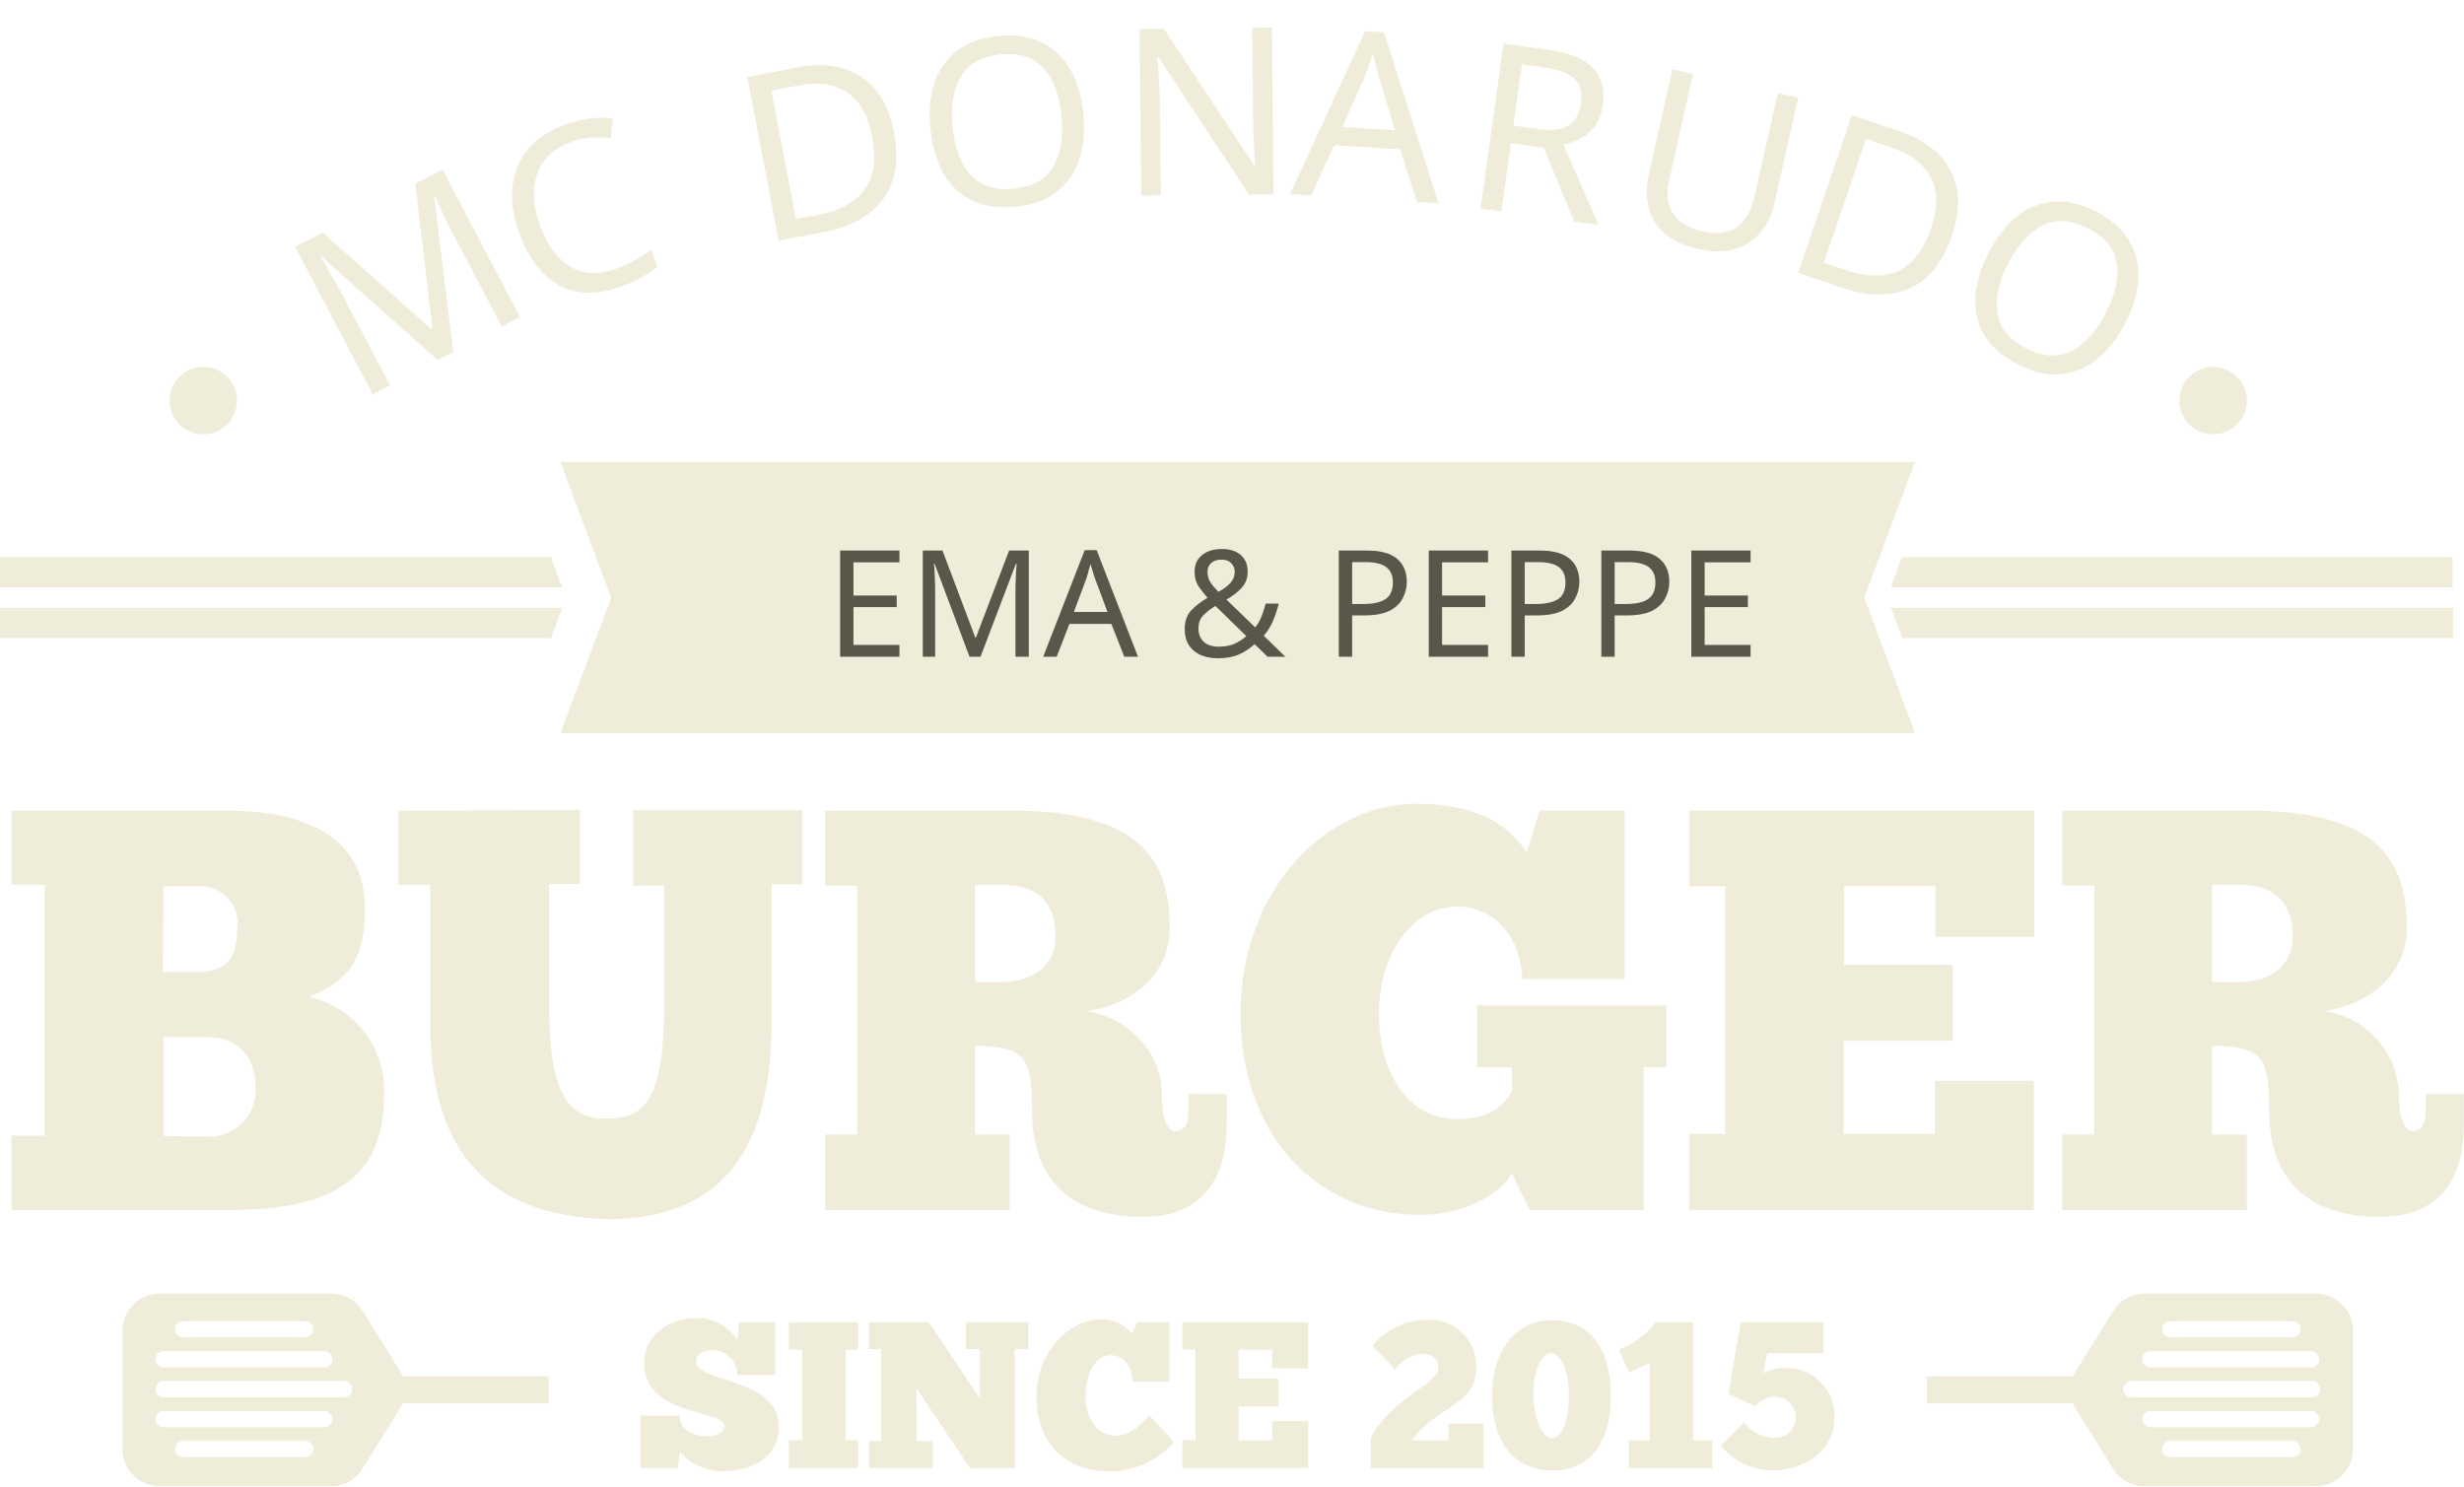
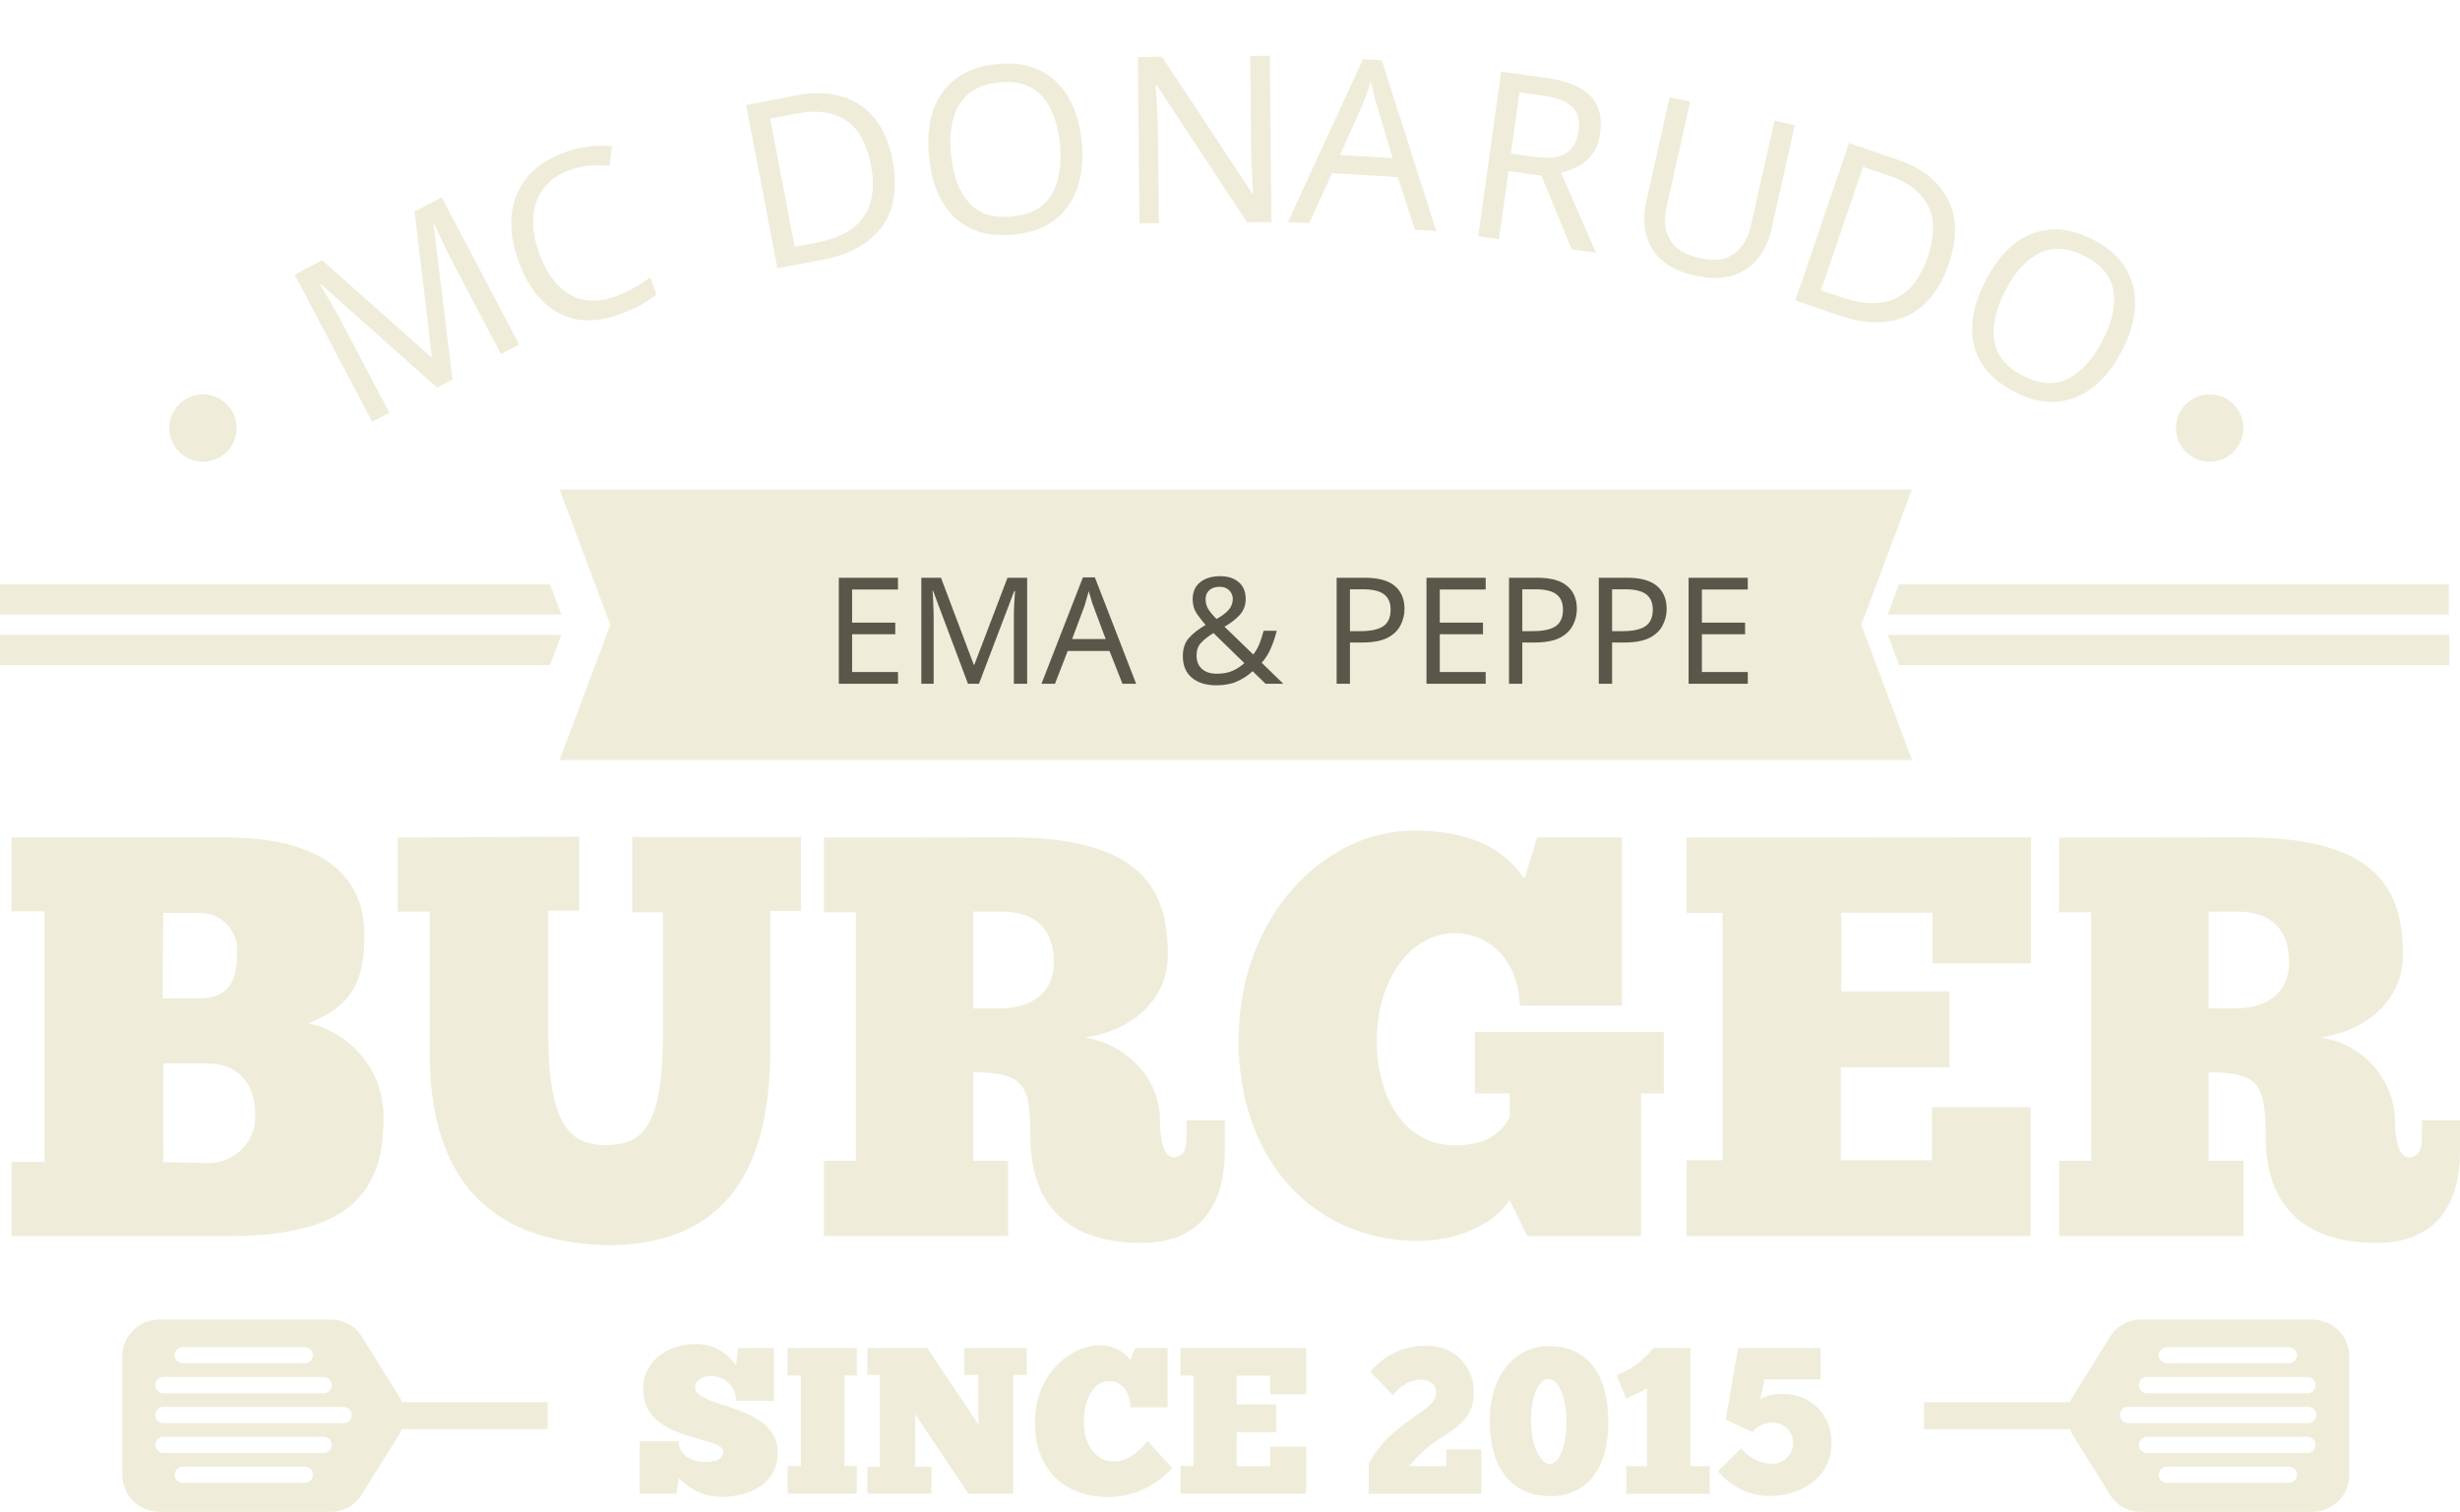
- <svg xmlns="http://www.w3.org/2000/svg" viewBox="0 0 199.38 120.28">
-   <defs>
-     <style>.cls-1,.cls-3{fill:#efedda;}.cls-1{fill-rule:evenodd;}.cls-2{font-size:12.03px;fill:#5a5649;}.cls-2,.cls-3{font-family:Phosphate-Inline, Phosphate;}.cls-3{font-size:18.89px;}</style>
-   </defs>
-   <g id="Livello_2" data-name="Livello 2">
-     <g id="Object">
-       <g id="Burger">
-         <path class="cls-1" d="M179,71.62h2.31c2.68,0,4.21,1.38,4.21,4.11,0,2.45-1.76,3.74-4.44,3.74H179Zm-12.12-6v6.06h2.59V91.82h-2.59v6.11h14.94V91.82H179V84.65c4.11,0,4.62,1,4.62,5.23,0,5.41,2.92,8.6,9,8.6,5.14,0,6.75-3.56,6.75-7.4V88.54h-3.09v1.52c0,.93-.37,1.48-1.07,1.48s-1.11-1.15-1.11-3.14a7,7,0,0,0-6.05-6.57c3.83-.55,6.7-3.1,6.7-6.7,0-5.27-2.08-9.53-12.81-9.53Zm-30.19,0v6.11h2.91V91.78h-2.91v6.15h27.88V87.47h-8v4.31h-7.39V84.24H158V78.09h-8.78V71.71h7.39v4.11h8V65.6ZM123.78,97.93H133V86.37h1.85v-5H119.53v5h2.82v1.94c-.69,1.2-1.8,2.26-4.44,2.26-4,0-6.33-3.79-6.33-8.5s2.59-8.7,6.33-8.7c2.73,0,5.13,2.13,5.27,5.87h8.28V65.6h-6.89l-1,3.33c-.74-.74-2.31-3.88-9-3.88-7.21,0-14.19,6.93-14.19,17s6.43,16.27,14.52,16.27c3.56,0,6.42-1.62,7.44-3.33ZM78.89,71.62H81.2c2.68,0,4.21,1.38,4.21,4.11,0,2.45-1.76,3.74-4.44,3.74H78.89Zm-12.12-6v6.06h2.59V91.82H66.77v6.11H81.71V91.82H78.89V84.65c4.11,0,4.62,1,4.62,5.23,0,5.41,2.91,8.6,9,8.6,5.13,0,6.75-3.56,6.75-7.4V88.54h-3.1v1.52c0,.93-.37,1.48-1.06,1.48S94,90.39,94,88.4c0-3.33-2.87-6.1-6.06-6.57,3.84-.55,6.71-3.1,6.71-6.7,0-5.27-2.08-9.53-12.81-9.53Zm-34.54,0v6h2.59V83c0,10.49,5,15.39,14.34,15.67,8.69,0,13.27-4.95,13.27-15.91V71.57h2.49v-6H51.24v6.11h2.49v9.8c0,7.95-1.85,9.06-4.67,9.06s-4.62-1.57-4.62-9v-10h2.5v-6Zm-19,26.31v-8h3.56c2.55,0,3.89,1.71,3.89,4.07a3.76,3.76,0,0,1-3.75,4Zm0-20.2h2.91a3,3,0,0,1,3.06,3.37c0,2.22-.7,3.56-3.15,3.56H13.18ZM.93,97.93H18.5c8.92,0,12.58-2.87,12.58-9.39A7.74,7.74,0,0,0,25,80.68c3.47-1.39,4.53-3.28,4.53-7.17,0-5-3.65-7.91-11.32-7.91H.93v6H3.61V91.91H.93Z" />
-         <polygon class="cls-1" points="150.85 48.37 154.96 59.33 104.87 59.33 45.35 59.33 49.46 48.37 45.35 37.4 104.87 37.4 154.96 37.4 150.85 48.37" />
-         <path class="cls-1" d="M143,109.53h4.55V107h-6.69l-1,5.81,2.16,1a2.1,2.1,0,0,1,1.59-.77,1.67,1.67,0,1,1-.14,3.33,3.34,3.34,0,0,1-2.36-1.25L139.24,117a5.47,5.47,0,0,0,4.19,2c2.45,0,5-1.44,5-4.28a3.84,3.84,0,0,0-3.94-4,3.58,3.58,0,0,0-1.82.41Zm-11.2,1.57,1.69-.8v6.27H131.8v2.25h6.76v-2.25H137V107h-3a7,7,0,0,1-3,2.21Zm-6.22,5.3c-.67,0-1.5-1.36-1.5-3.54s.77-3.37,1.4-3.35c.83,0,1.47,1.45,1.47,3.46S126.36,116.4,125.58,116.4Zm0,2.62c3.06,0,4.77-2.3,4.77-6s-1.54-6.18-4.85-6.18c-2.81,0-4.77,2.48-4.77,6.07C120.73,117,122.76,119,125.58,119Zm-12.69-8.18a3.09,3.09,0,0,1,2.08-1.28c.78,0,1.42.25,1.42,1.11,0,1-1.79,1.76-3,2.83a8.83,8.83,0,0,0-2.47,2.87v2.45h9.13v-3.6h-2.84v1.35h-3a9.9,9.9,0,0,1,2.54-2.26c1.79-1.17,2.7-1.84,2.7-3.79a3.71,3.71,0,0,0-4-3.7,5.69,5.69,0,0,0-4.39,2.1ZM95.67,107v2.23h1.06v7.33H95.67v2.25h10.19V115h-2.92v1.57h-2.71v-2.75h3.21v-2.25h-3.21v-2.33h2.71v1.5h2.92V107ZM93,114.54c-.16.17-1.27,1.66-2.69,1.66-1.61,0-2.47-1.5-2.47-3.18,0-1.84.8-3.34,2-3.34s1.74,1,1.79,2.13h3V107H92l-.39.94a3.12,3.12,0,0,0-2.6-1.15c-2.22,0-5.14,2.34-5.14,6.22s2.38,6.07,6,6.07A6.91,6.91,0,0,0,95,116.71Zm-9.79-5.35V107H78.15v2.18h1.14v4L75.15,107H70.3v2.18h1v7.45h-1v2.18h5.19v-2.18H74.17v-4.26l4.31,6.44h3.64v-9.63ZM63.83,107v2.23H64.9v7.33H63.83v2.25h5.61v-2.25h-1v-7.33h1V107Zm-12,11.81h3l.19-1.3a4.54,4.54,0,0,0,3.53,1.55c2,0,4.48-.94,4.48-3.58,0-4-6.7-3.57-6.7-5.3,0-.6.68-.9,1.17-.9a2,2,0,0,1,2.16,2h3.06V107h-2.9l-.17,1.42a3.79,3.79,0,0,0-3.53-1.73c-1.66,0-4,1.14-4,3.64,0,4.31,6.49,3.75,6.49,5.07,0,.71-.84.84-1.43.84S55,116,55,114.56H51.83Z" />
-         <path class="cls-1" d="M14.81,116.62H24.7a.67.67,0,0,1,.66.66.66.66,0,0,1-.66.65H14.81a.65.65,0,0,1-.65-.65.66.66,0,0,1,.65-.66m-1.57-4.85H27.85a.66.66,0,0,1,.65.66h0a.66.66,0,0,1-.65.66H13.24a.67.67,0,0,1-.66-.66h0A.67.67,0,0,1,13.24,111.77Zm0,2.43h13a.65.65,0,0,1,.65.65.66.66,0,0,1-.65.66h-13a.67.67,0,0,1-.66-.66A.66.66,0,0,1,13.24,114.2Zm0-4.85h13a.66.66,0,0,1,.65.66h0a.66.66,0,0,1-.65.66h-13a.67.67,0,0,1-.66-.66h0A.67.67,0,0,1,13.24,109.35Zm1.57-2.42H24.7a.66.66,0,0,1,.66.65h0a.66.66,0,0,1-.66.65H14.81a.65.65,0,0,1-.65-.65h0A.65.65,0,0,1,14.81,106.93Zm-1.9-2.24H26.8a2.93,2.93,0,0,1,2.54,1.41l3,4.82a2.32,2.32,0,0,1,.24.47H44.39v2.19H32.56a2.69,2.69,0,0,1-.24.48l-3,4.81a2.9,2.9,0,0,1-2.54,1.41H12.91a3,3,0,0,1-3-3v-9.63A3,3,0,0,1,12.91,104.69Z" />
-         <path class="cls-1" d="M185.5,116.62h-9.89a.67.67,0,0,0-.66.66.66.66,0,0,0,.66.65h9.89a.66.66,0,0,0,.66-.65.67.67,0,0,0-.66-.66m1.57-4.85h-14.6a.66.66,0,0,0-.66.66h0a.67.67,0,0,0,.66.66h14.6a.67.67,0,0,0,.66-.66h0A.67.67,0,0,0,187.07,111.77Zm0,2.43H174a.66.66,0,0,0-.66.65.67.67,0,0,0,.66.66h13a.67.67,0,0,0,.66-.66A.66.66,0,0,0,187.07,114.2Zm0-4.85H174a.67.67,0,0,0-.66.66h0a.67.67,0,0,0,.66.66h13a.67.67,0,0,0,.66-.66h0A.67.67,0,0,0,187.07,109.35Zm-1.57-2.42h-9.89a.66.66,0,0,0-.66.65h0a.66.66,0,0,0,.66.65h9.89a.66.66,0,0,0,.66-.65h0A.66.66,0,0,0,185.5,106.93Zm1.9-2.24H173.51A2.93,2.93,0,0,0,171,106.1l-3,4.82a4.16,4.16,0,0,0-.24.47H155.92v2.19h11.83q.1.24.24.48l3,4.81a2.9,2.9,0,0,0,2.54,1.41H187.4a3,3,0,0,0,3-3v-9.63A3,3,0,0,0,187.4,104.69Z" />
-         <path class="cls-1" d="M16.45,29.69a2.73,2.73,0,1,1-2.73,2.73,2.73,2.73,0,0,1,2.73-2.73" />
-         <path class="cls-1" d="M179.08,29.69a2.73,2.73,0,1,1-2.73,2.73,2.73,2.73,0,0,1,2.73-2.73" />
-         <path class="cls-1" d="M153.88,45.09h44.58v2.45H153ZM0,45.09H44.58l.92,2.45H0Zm45.5,4.1H0v2.45H44.58Zm153,0H153l.92,2.45h44.58Z" />
-         <text class="cls-2" transform="translate(66.81 53.15)">EMA &amp; PEPPE</text>
-         <text class="cls-3" transform="translate(28.54 32.77) rotate(-27.75)">M</text>
-         <text class="cls-3" transform="translate(43.07 25.47) rotate(-19.06)">C</text>
-         <text class="cls-3" transform="matrix(0.97, -0.25, 0.25, 0.97, 55.81, 21.31)"> </text>
-         <text class="cls-3" transform="translate(61.21 19.82) rotate(-10.84)">D</text>
-         <text class="cls-3" transform="translate(74.8 17.27) rotate(-5.61)">O</text>
-         <text class="cls-3" transform="matrix(1, -0.01, 0.01, 1, 90.52, 15.85)">N</text>
-         <text class="cls-3" transform="translate(104.38 15.72) rotate(3.5)">A</text>
-         <text class="cls-3" transform="translate(117.99 16.63) rotate(7.93)">R</text>
-         <text class="cls-3" transform="matrix(0.98, 0.22, -0.22, 0.98, 130.69, 18.45)">U</text>
-         <text class="cls-3" transform="translate(143.77 21.49) rotate(18.82)">D</text>
-         <text class="cls-3" transform="translate(156.79 25.92) rotate(27.37)">O</text>
-       </g>
-     </g>
+ <svg xmlns="http://www.w3.org/2000/svg" width="199.37px" height="122.56px" viewBox="0 0 199.37 122.56" version="1.1">
+   <g id="Logo" stroke="none" stroke-width="1" fill="none" fill-rule="evenodd">
+     <path d="M179,73.9 L181.31,73.9 C183.99,73.9 185.52,75.28 185.52,78.01 C185.52,80.46 183.76,81.75 181.08,81.75 L179,81.75 L179,73.9 Z M166.88,67.9 L166.88,73.96 L169.47,73.96 L169.47,94.1 L166.88,94.1 L166.88,100.21 L181.82,100.21 L181.82,94.1 L179,94.1 L179,86.93 C183.11,86.93 183.62,87.93 183.62,92.16 C183.62,97.57 186.54,100.76 192.62,100.76 C197.76,100.76 199.37,97.2 199.37,93.36 L199.37,90.82 L196.28,90.82 L196.28,92.34 C196.28,93.27 195.91,93.82 195.21,93.82 C194.51,93.82 194.1,92.67 194.1,90.68 C193.924,87.321 191.383,84.562 188.05,84.11 C191.88,83.56 194.75,81.01 194.75,77.41 C194.75,72.14 192.67,67.88 181.94,67.88 L166.88,67.9 Z M136.69,67.9 L136.69,74.01 L139.6,74.01 L139.6,94.06 L136.69,94.06 L136.69,100.21 L164.57,100.21 L164.57,89.75 L156.57,89.75 L156.57,94.06 L149.18,94.06 L149.18,86.52 L158,86.52 L158,80.37 L149.22,80.37 L149.22,73.99 L156.61,73.99 L156.61,78.1 L164.61,78.1 L164.61,67.88 L136.69,67.9 Z M123.78,100.21 L133,100.21 L133,88.65 L134.85,88.65 L134.85,83.65 L119.53,83.65 L119.53,88.65 L122.35,88.65 L122.35,90.59 C121.66,91.79 120.55,92.85 117.91,92.85 C113.91,92.85 111.58,89.06 111.58,84.35 C111.58,79.64 114.17,75.65 117.91,75.65 C120.64,75.65 123.04,77.78 123.18,81.52 L131.46,81.52 L131.46,67.88 L124.57,67.88 L123.57,71.21 C122.83,70.47 121.26,67.33 114.57,67.33 C107.36,67.33 100.38,74.26 100.38,84.33 C100.38,94.4 106.81,100.6 114.9,100.6 C118.46,100.6 121.32,98.98 122.34,97.27 L123.78,100.21 Z M78.89,73.9 L81.2,73.9 C83.88,73.9 85.41,75.28 85.41,78.01 C85.41,80.46 83.65,81.75 80.97,81.75 L78.89,81.75 L78.89,73.9 Z M66.77,67.9 L66.77,73.96 L69.36,73.96 L69.36,94.1 L66.77,94.1 L66.77,100.21 L81.71,100.21 L81.71,94.1 L78.89,94.1 L78.89,86.93 C83,86.93 83.51,87.93 83.51,92.16 C83.51,97.57 86.42,100.76 92.51,100.76 C97.64,100.76 99.26,97.2 99.26,93.36 L99.26,90.82 L96.16,90.82 L96.16,92.34 C96.16,93.27 95.79,93.82 95.1,93.82 C94.41,93.82 94,92.67 94,90.68 C94,87.35 91.13,84.58 87.94,84.11 C91.78,83.56 94.65,81.01 94.65,77.41 C94.65,72.14 92.57,67.88 81.84,67.88 L66.77,67.9 Z M32.23,67.9 L32.23,73.9 L34.82,73.9 L34.82,85.28 C34.82,95.77 39.82,100.67 49.16,100.95 C57.85,100.95 62.43,96 62.43,85.04 L62.43,73.85 L64.92,73.85 L64.92,67.85 L51.24,67.85 L51.24,73.96 L53.73,73.96 L53.73,83.76 C53.73,91.71 51.88,92.82 49.06,92.82 C46.24,92.82 44.44,91.25 44.44,83.82 L44.44,73.82 L46.94,73.82 L46.94,67.82 L32.23,67.9 Z M13.23,94.21 L13.23,86.21 L16.79,86.21 C19.34,86.21 20.68,87.92 20.68,90.28 C20.746,91.316 20.381,92.334 19.671,93.092 C18.96,93.849 17.968,94.279 16.93,94.28 L13.23,94.21 Z M13.23,74.01 L16.14,74.01 C17.014,73.986 17.856,74.344 18.444,74.992 C19.032,75.64 19.308,76.512 19.2,77.38 C19.2,79.6 18.5,80.94 16.05,80.94 L13.18,80.94 L13.23,74.01 Z M0.93,100.21 L18.5,100.21 C27.42,100.21 31.08,97.34 31.08,90.82 C31.225,87.073 28.663,83.761 25,82.96 C28.47,81.57 29.53,79.68 29.53,75.79 C29.53,70.79 25.88,67.88 18.21,67.88 L0.93,67.88 L0.93,73.88 L3.61,73.88 L3.61,94.19 L0.93,94.19 L0.93,100.21 Z" id="Shape" fill="#EFEDDA" />
+     <polygon id="Path" fill="#EFEDDA" points="150.85 50.65 154.96 61.61 104.87 61.61 45.35 61.61 49.46 50.65 45.35 39.68 104.87 39.68 154.96 39.68" />
+     <path d="M143,111.81 L147.55,111.81 L147.55,109.28 L140.86,109.28 L139.86,115.09 L142.02,116.09 C142.411,115.612 142.993,115.33 143.61,115.32 C144.232,115.306 144.811,115.639 145.111,116.184 C145.412,116.73 145.384,117.397 145.039,117.915 C144.694,118.433 144.089,118.717 143.47,118.65 C142.544,118.58 141.689,118.127 141.11,117.4 L139.24,119.28 C140.27,120.536 141.806,121.269 143.43,121.28 C145.88,121.28 148.43,119.84 148.43,117 C148.475,115.937 148.076,114.902 147.329,114.144 C146.582,113.386 145.554,112.971 144.49,113 C143.858,112.973 143.23,113.115 142.67,113.41 L143,111.81 Z M131.8,113.38 L133.49,112.58 L133.49,118.85 L131.8,118.85 L131.8,121.1 L138.56,121.1 L138.56,118.85 L137,118.85 L137,109.28 L134,109.28 C133.218,110.274 132.181,111.038 131,111.49 L131.8,113.38 Z M125.58,118.68 C124.91,118.68 124.08,117.32 124.08,115.14 C124.08,112.96 124.85,111.77 125.48,111.79 C126.31,111.79 126.95,113.24 126.95,115.25 C126.95,117.26 126.36,118.68 125.58,118.68 L125.58,118.68 Z M125.58,121.3 C128.64,121.3 130.35,119 130.35,115.3 C130.35,111.6 128.81,109.12 125.5,109.12 C122.69,109.12 120.73,111.6 120.73,115.19 C120.73,119.28 122.76,121.28 125.58,121.28 L125.58,121.3 Z M112.89,113.12 C113.378,112.426 114.13,111.963 114.97,111.84 C115.75,111.84 116.39,112.09 116.39,112.95 C116.39,113.95 114.6,114.71 113.39,115.78 C112.369,116.547 111.526,117.526 110.92,118.65 L110.92,121.1 L120.05,121.1 L120.05,117.5 L117.21,117.5 L117.21,118.85 L114.21,118.85 C114.92,117.956 115.779,117.191 116.75,116.59 C118.54,115.42 119.45,114.75 119.45,112.8 C119.45,111.765 119.019,110.778 118.259,110.075 C117.5,109.373 116.481,109.019 115.45,109.1 C113.746,109.107 112.135,109.878 111.06,111.2 L112.89,113.12 Z M95.67,109.28 L95.67,111.51 L96.73,111.51 L96.73,118.84 L95.67,118.84 L95.67,121.09 L105.86,121.09 L105.86,117.28 L102.94,117.28 L102.94,118.85 L100.23,118.85 L100.23,116.1 L103.44,116.1 L103.44,113.85 L100.23,113.85 L100.23,111.52 L102.94,111.52 L102.94,113.02 L105.86,113.02 L105.86,109.28 L95.67,109.28 Z M93,116.82 C92.84,116.99 91.73,118.48 90.31,118.48 C88.7,118.48 87.84,116.98 87.84,115.3 C87.84,113.46 88.64,111.96 89.84,111.96 C91.04,111.96 91.58,112.96 91.63,114.09 L94.63,114.09 L94.63,109.28 L92,109.28 L91.61,110.22 C90.978,109.441 90.011,109.013 89.01,109.07 C86.79,109.07 83.87,111.41 83.87,115.29 C83.87,119.17 86.25,121.36 89.87,121.36 C91.84,121.337 93.706,120.475 95,118.99 L93,116.82 Z M83.21,111.47 L83.21,109.28 L78.15,109.28 L78.15,111.46 L79.29,111.46 L79.29,115.46 L75.15,109.28 L70.3,109.28 L70.3,111.46 L71.3,111.46 L71.3,118.91 L70.3,118.91 L70.3,121.09 L75.49,121.09 L75.49,118.91 L74.17,118.91 L74.17,114.65 L78.48,121.09 L82.12,121.09 L82.12,111.46 L83.21,111.47 Z M63.83,109.28 L63.83,111.51 L64.9,111.51 L64.9,118.84 L63.83,118.84 L63.83,121.09 L69.44,121.09 L69.44,118.84 L68.44,118.84 L68.44,111.51 L69.44,111.51 L69.44,109.28 L63.83,109.28 Z M51.83,121.09 L54.83,121.09 L55.02,119.79 C55.908,120.805 57.201,121.373 58.55,121.34 C60.55,121.34 63.03,120.4 63.03,117.76 C63.03,113.76 56.33,114.19 56.33,112.46 C56.33,111.86 57.01,111.56 57.5,111.56 C58.058,111.515 58.608,111.706 59.019,112.086 C59.429,112.466 59.662,113.001 59.66,113.56 L62.72,113.56 L62.72,109.28 L59.82,109.28 L59.65,110.7 C58.888,109.51 57.527,108.844 56.12,108.97 C54.46,108.97 52.12,110.11 52.12,112.61 C52.12,116.92 58.61,116.36 58.61,117.68 C58.61,118.39 57.77,118.52 57.18,118.52 C56.59,118.52 55,118.28 55,116.84 L51.83,116.84 L51.83,121.09 Z" id="Shape" fill="#EFEDDA" />
+     <path d="M14.81,118.9 L24.7,118.9 C25.062,118.905 25.355,119.198 25.36,119.56 C25.355,119.921 25.061,120.21 24.7,120.21 L14.81,120.21 C14.451,120.21 14.16,119.919 14.16,119.56 C14.16,119.199 14.449,118.905 14.81,118.9 M13.24,114.05 L27.85,114.05 C28.211,114.055 28.5,114.349 28.5,114.71 L28.5,114.71 C28.5,115.071 28.211,115.365 27.85,115.37 L13.24,115.37 C12.878,115.365 12.585,115.072 12.58,114.71 L12.58,114.71 C12.585,114.348 12.878,114.055 13.24,114.05 L13.24,114.05 Z M13.24,116.48 L26.24,116.48 C26.599,116.48 26.89,116.771 26.89,117.13 C26.89,117.491 26.601,117.785 26.24,117.79 L13.24,117.79 C12.878,117.785 12.585,117.492 12.58,117.13 C12.585,116.769 12.879,116.48 13.24,116.48 L13.24,116.48 Z M13.24,111.63 L26.24,111.63 C26.601,111.635 26.89,111.929 26.89,112.29 L26.89,112.29 C26.89,112.651 26.601,112.945 26.24,112.95 L13.24,112.95 C12.878,112.945 12.585,112.652 12.58,112.29 L12.58,112.29 C12.585,111.928 12.878,111.635 13.24,111.63 L13.24,111.63 Z M14.81,109.21 L24.7,109.21 C25.061,109.21 25.355,109.499 25.36,109.86 L25.36,109.86 C25.355,110.221 25.061,110.51 24.7,110.51 L14.81,110.51 C14.451,110.51 14.16,110.219 14.16,109.86 L14.16,109.86 C14.16,109.688 14.228,109.522 14.35,109.4 C14.472,109.278 14.638,109.21 14.81,109.21 L14.81,109.21 Z M12.91,106.97 L26.8,106.97 C27.836,106.958 28.802,107.494 29.34,108.38 L32.34,113.2 C32.438,113.347 32.518,113.505 32.58,113.67 L44.39,113.67 L44.39,115.86 L32.56,115.86 C32.496,116.028 32.416,116.188 32.32,116.34 L29.32,121.15 C28.787,122.041 27.818,122.579 26.78,122.56 L12.91,122.56 C11.253,122.56 9.91,121.217 9.91,119.56 L9.91,109.93 C9.932,108.289 11.269,106.97 12.91,106.97 L12.91,106.97 Z" id="Shape" fill="#EFEDDA" />
+     <path d="M185.5,118.9 L175.61,118.9 C175.248,118.905 174.955,119.198 174.95,119.56 C174.955,119.921 175.249,120.21 175.61,120.21 L185.5,120.21 C185.861,120.21 186.155,119.921 186.16,119.56 C186.155,119.198 185.862,118.905 185.5,118.9 M187.07,114.05 L172.47,114.05 C172.105,114.05 171.81,114.345 171.81,114.71 L171.81,114.71 C171.815,115.072 172.108,115.365 172.47,115.37 L187.07,115.37 C187.432,115.365 187.725,115.072 187.73,114.71 L187.73,114.71 C187.725,114.348 187.432,114.055 187.07,114.05 L187.07,114.05 Z M187.07,116.48 L174,116.48 C173.639,116.48 173.345,116.769 173.34,117.13 C173.345,117.492 173.638,117.785 174,117.79 L187,117.79 C187.362,117.785 187.655,117.492 187.66,117.13 C187.657,116.795 187.403,116.516 187.07,116.48 L187.07,116.48 Z M187.07,111.63 L174,111.63 C173.638,111.635 173.345,111.928 173.34,112.29 L173.34,112.29 C173.345,112.652 173.638,112.945 174,112.95 L187,112.95 C187.362,112.945 187.655,112.652 187.66,112.29 L187.66,112.29 C187.657,111.953 187.405,111.67 187.07,111.63 L187.07,111.63 Z M185.5,109.21 L175.61,109.21 C175.249,109.21 174.955,109.499 174.95,109.86 L174.95,109.86 C174.955,110.221 175.249,110.51 175.61,110.51 L185.5,110.51 C185.861,110.51 186.155,110.221 186.16,109.86 L186.16,109.86 C186.155,109.499 185.861,109.21 185.5,109.21 L185.5,109.21 Z M187.4,106.97 L173.51,106.97 C172.484,106.968 171.532,107.503 171,108.38 L168,113.2 C167.91,113.351 167.83,113.508 167.76,113.67 L155.92,113.67 L155.92,115.86 L167.75,115.86 C167.817,116.02 167.897,116.18 167.99,116.34 L170.99,121.15 C171.523,122.041 172.492,122.579 173.53,122.56 L187.4,122.56 C189.057,122.56 190.4,121.217 190.4,119.56 L190.4,109.93 C190.378,108.289 189.041,106.97 187.4,106.97 L187.4,106.97 Z" id="Shape" fill="#EFEDDA" />
+     <path d="M16.45,31.97 C17.958,31.97 19.18,33.192 19.18,34.7 C19.18,36.208 17.958,37.43 16.45,37.43 C14.942,37.43 13.72,36.208 13.72,34.7 C13.72,33.192 14.942,31.97 16.45,31.97" id="Path" fill="#EFEDDA" />
+     <path d="M179.08,31.97 C180.184,31.97 181.18,32.635 181.602,33.655 C182.025,34.675 181.791,35.85 181.01,36.63 C180.23,37.411 179.055,37.645 178.035,37.222 C177.015,36.8 176.35,35.804 176.35,34.7 C176.35,33.192 177.572,31.97 179.08,31.97" id="Path" fill="#EFEDDA" />
+     <path d="M153.88,47.37 L198.46,47.37 L198.46,49.82 L153,49.82 L153.88,47.37 Z M0,47.37 L44.58,47.37 L45.5,49.82 L0,49.82 L0,47.37 Z M45.5,51.47 L0,51.47 L0,53.92 L44.58,53.92 L45.5,51.47 Z M198.5,51.47 L153,51.47 L153.92,53.92 L198.5,53.92 L198.5,51.47 Z" id="Shape" fill="#EFEDDA" />
+     <text id="EMA-&amp;-PEPPE" fill="#5A5649" fill-rule="nonzero" font-family="Phosphate-Inline, Phosphate" font-size="12.03" font-weight="normal">
+       <tspan x="66.81" y="55.43">EMA &amp; PEPPE</tspan>
+     </text>
+     <text id="M" fill="#EFEDDA" fill-rule="nonzero" transform="translate(32.15091, 25.80547) rotate(-27.75) translate(-32.15091, -25.80547) " font-family="Phosphate-Inline, Phosphate" font-size="18.89" font-weight="normal">
+       <tspan x="24.651" y="32.305">M</tspan>
+     </text>
+     <text id="C" fill="#EFEDDA" fill-rule="nonzero" transform="translate(46.61843, 19.647) rotate(-19.06) translate(-46.61843, -19.647) " font-family="Phosphate-Inline, Phosphate" font-size="18.89" font-weight="normal">
+       <tspan x="40.618" y="26.147">C</tspan>
+     </text>
+     <text id="D" fill="#EFEDDA" fill-rule="nonzero" transform="translate(65.8805, 14.58758) rotate(-10.84) translate(-65.8805, -14.58758) " font-family="Phosphate-Inline, Phosphate" font-size="18.89" font-weight="normal">
+       <tspan x="59.881" y="21.088">D</tspan>
+     </text>
+     <text id="O" fill="#EFEDDA" fill-rule="nonzero" transform="translate(81.13106, 12.39684) rotate(-5.61) translate(-81.13106, -12.39684) " font-family="Phosphate-Inline, Phosphate" font-size="18.89" font-weight="normal">
+       <tspan x="74.131" y="18.897">O</tspan>
+     </text>
+     <text id="N" fill="#EFEDDA" fill-rule="nonzero" transform="translate(96.955, 11.565) rotate(-0.572939) translate(-96.955, -11.565) " font-family="Phosphate-Inline, Phosphate" font-size="18.89" font-weight="normal">
+       <tspan x="90.455" y="18.064">N</tspan>
+     </text>
+     <text id="A" fill="#EFEDDA" fill-rule="nonzero" transform="translate(110.7656, 11.87842) rotate(3.5) translate(-110.7656, -11.87842) " font-family="Phosphate-Inline, Phosphate" font-size="18.89" font-weight="normal">
+       <tspan x="104.766" y="18.378">A</tspan>
+     </text>
+     <text id="R" fill="#EFEDDA" fill-rule="nonzero" transform="translate(124.8294, 13.29994) rotate(7.93) translate(-124.8294, -13.29994) " font-family="Phosphate-Inline, Phosphate" font-size="18.89" font-weight="normal">
+       <tspan x="118.829" y="19.8">R</tspan>
+     </text>
+     <text id="U" fill="#EFEDDA" fill-rule="nonzero" transform="translate(138, 15.68) rotate(12.65256) translate(-138, -15.68) " font-family="Phosphate-Inline, Phosphate" font-size="18.89" font-weight="normal">
+       <tspan x="131.974" y="22.13">U</tspan>
+     </text>
+     <text id="D" fill="#EFEDDA" fill-rule="nonzero" transform="translate(151.5461, 19.55309) rotate(18.82) translate(-151.5461, -19.55309) " font-family="Phosphate-Inline, Phosphate" font-size="18.89" font-weight="normal">
+       <tspan x="145.546" y="26.053">D</tspan>
+     </text>
+     <text id="O" fill="#EFEDDA" fill-rule="nonzero" transform="translate(165.9947, 25.64578) rotate(27.37) translate(-165.9947, -25.64578) " font-family="Phosphate-Inline, Phosphate" font-size="18.89" font-weight="normal">
+       <tspan x="158.995" y="32.146">O</tspan>
+     </text>
  </g>
</svg>
